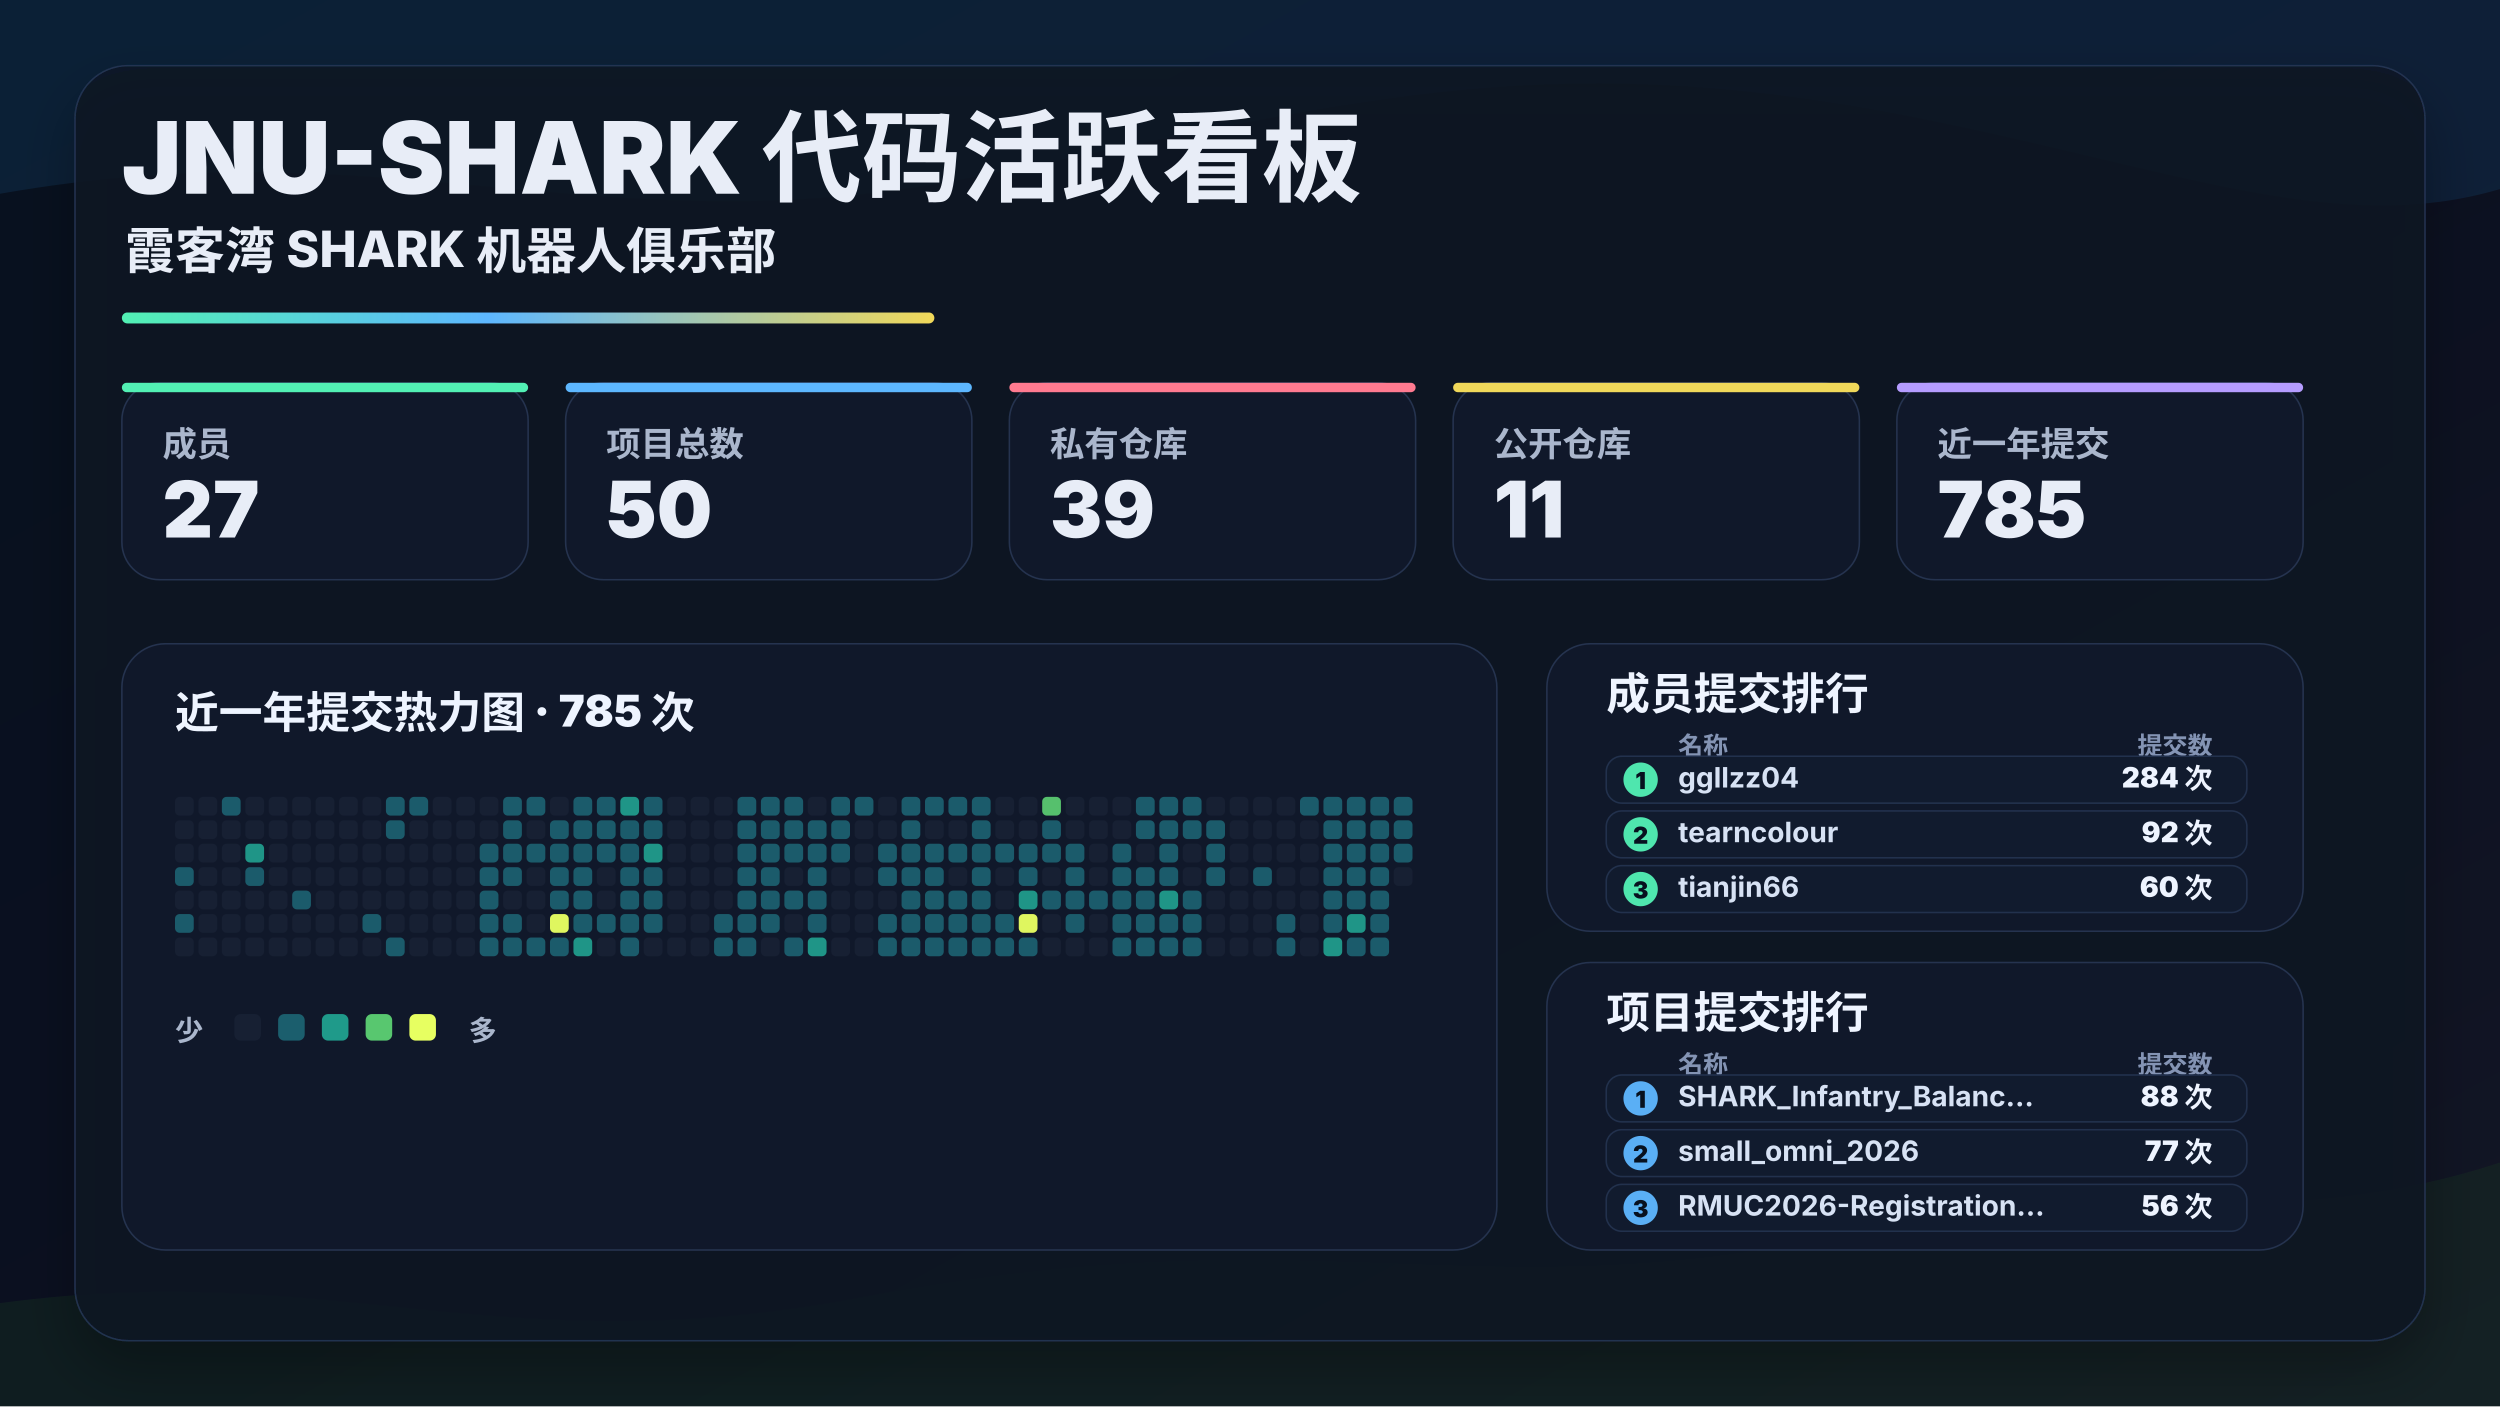
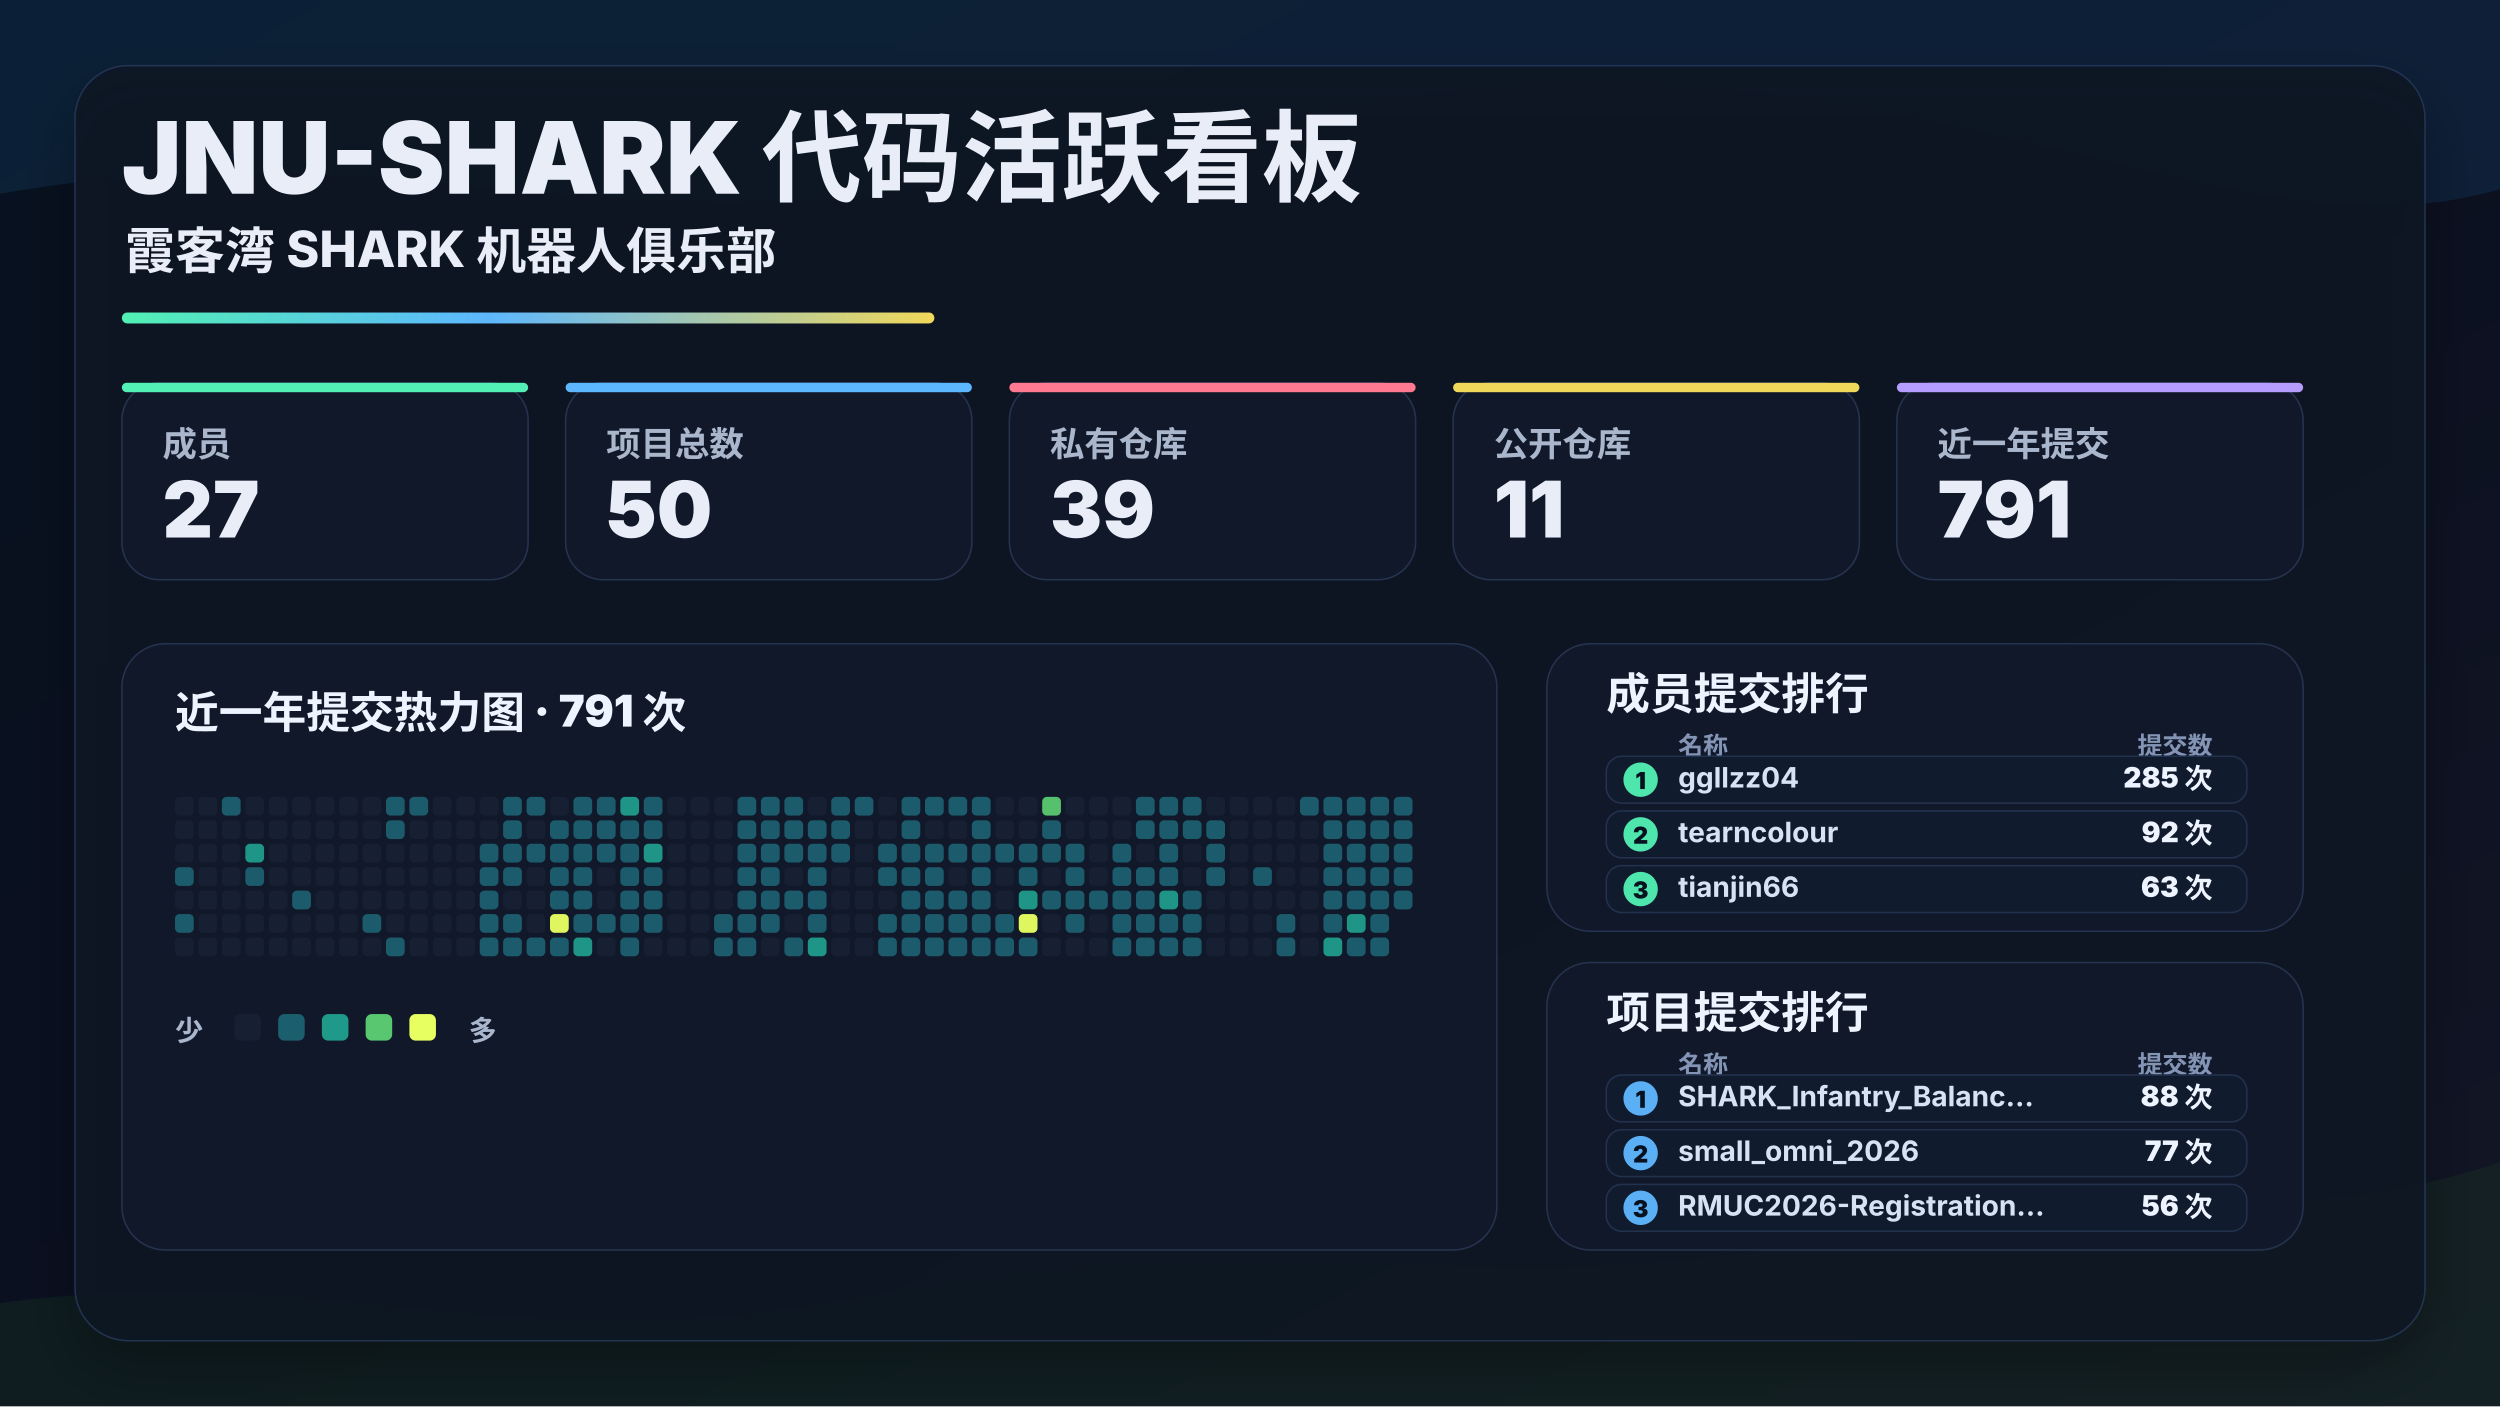
<svg xmlns="http://www.w3.org/2000/svg" width="1600" height="900" viewBox="0 0 1600 900" role="img" aria-labelledby="title desc">
  <defs>
    <linearGradient id="bg" x1="0" y1="0" x2="1" y2="1">
      <stop offset="0" stop-color="#07111f" />
      <stop offset="0.52" stop-color="#0b1020" />
      <stop offset="1" stop-color="#131625" />
    </linearGradient>
    <linearGradient id="hero" x1="0" y1="0" x2="1" y2="0">
      <stop offset="0" stop-color="#52f0b4" />
      <stop offset="0.45" stop-color="#5db7ff" />
      <stop offset="1" stop-color="#f0d85a" />
    </linearGradient>
    <filter id="softShadow" x="-10%" y="-10%" width="120%" height="120%">
      <feDropShadow dx="0" dy="18" stdDeviation="18" flood-color="#000000" flood-opacity="0.32" />
    </filter>
  </defs>
  <style>
    text { font-family: Inter, ui-sans-serif, system-ui, -apple-system, BlinkMacSystemFont, "Segoe UI", "PingFang SC", "Microsoft YaHei", sans-serif; fill: #e8edf7; }
    .title { font-size: 64px; font-weight: 900; letter-spacing: 0; }
    .subtitle { font-size: 32px; font-weight: 780; fill: #e8edf7; }
    .label { font-size: 22px; fill: #aab6cc; font-weight: 760; }
    .stat { font-size: 50px; font-weight: 900; }
    .section-title { font-size: 28px; font-weight: 860; fill: #eef4ff; }
    .table-head { font-size: 16px; fill: #8494b4; font-weight: 720; }
    .row-name { font-size: 18px; fill: #d7e2f4; font-weight: 720; }
    .row-value { font-size: 18px; fill: #eef4ff; font-weight: 860; }
    .rank { font-size: 15px; fill: #07111f; font-weight: 900; }
    .tiny { font-size: 18px; fill: #aab6cc; font-weight: 620; }
  </style>
  <rect width="1600" height="900" fill="url(#bg)" />
  <path d="M0 124 C250 80 385 160 620 114 C860 67 982 28 1220 74 C1392 108 1495 152 1600 121 L1600 0 L0 0 Z" fill="#12385c" opacity="0.38" />
  <path d="M0 834 C216 805 318 875 553 830 C835 776 935 837 1160 794 C1350 758 1464 789 1600 744 L1600 900 L0 900 Z" fill="#173622" opacity="0.36" />
  <g filter="url(#softShadow)">
    <rect x="48" y="42" width="1504" height="816" rx="34" fill="#0b1324" opacity="0.88" stroke="#263654" />
  </g>
  <text x="78" y="124" class="title">JNU-SHARK 代码活跃看板</text>
  <text x="80" y="172" class="subtitle">霞客湾 SHARK 机器人俱乐部</text>
  <rect x="78" y="200" width="520" height="7" rx="3.5" fill="url(#hero)" />
  <g>
    <rect x="78" y="245" width="260" height="126" rx="24" fill="#10182a" stroke="#25334f" />
    <rect x="78" y="245" width="260" height="6" rx="3" fill="#52f0b4" />
    <text x="104" y="292" class="label">成员</text>
    <text x="104" y="344" class="stat">27</text>
  </g>
  <g>
    <rect x="362" y="245" width="260" height="126" rx="24" fill="#10182a" stroke="#25334f" />
    <rect x="362" y="245" width="260" height="6" rx="3" fill="#5db7ff" />
    <text x="388" y="292" class="label">项目总数</text>
    <text x="388" y="344" class="stat">50</text>
  </g>
  <g>
    <rect x="646" y="245" width="260" height="126" rx="24" fill="#10182a" stroke="#25334f" />
    <rect x="646" y="245" width="260" height="6" rx="3" fill="#ff7a90" />
    <text x="672" y="292" class="label">私有仓库</text>
    <text x="672" y="344" class="stat">39</text>
  </g>
  <g>
    <rect x="930" y="245" width="260" height="126" rx="24" fill="#10182a" stroke="#25334f" />
    <rect x="930" y="245" width="260" height="6" rx="3" fill="#f0d85a" />
    <text x="956" y="292" class="label">公开仓库</text>
    <text x="956" y="344" class="stat">11</text>
  </g>
  <g>
    <rect x="1214" y="245" width="260" height="126" rx="24" fill="#10182a" stroke="#25334f" />
    <rect x="1214" y="245" width="260" height="6" rx="3" fill="#b59cff" />
    <text x="1240" y="292" class="label">近一年提交</text>
-     <text x="1240" y="344" class="stat">785</text>
+     <text x="1240" y="344" class="stat">791</text>
  </g>
  <rect x="78" y="412" width="880" height="388" rx="28" fill="#10182a" stroke="#25334f" />
-   <text x="112" y="466" class="section-title">近一年提交热力图 · 785 次</text>
+   <text x="112" y="466" class="section-title">近一年提交热力图 · 791 次</text>
  <rect x="112" y="510" width="12" height="12" rx="3" fill="#172033" opacity="0.96" />
  <rect x="112" y="525" width="12" height="12" rx="3" fill="#172033" opacity="0.96" />
  <rect x="112" y="540" width="12" height="12" rx="3" fill="#172033" opacity="0.96" />
  <rect x="112" y="555" width="12" height="12" rx="3" fill="#1b5e6d" opacity="0.96" />
  <rect x="112" y="570" width="12" height="12" rx="3" fill="#172033" opacity="0.96" />
  <rect x="112" y="585" width="12" height="12" rx="3" fill="#1b5e6d" opacity="0.96" />
  <rect x="112" y="600" width="12" height="12" rx="3" fill="#172033" opacity="0.96" />
  <rect x="127" y="510" width="12" height="12" rx="3" fill="#172033" opacity="0.96" />
  <rect x="127" y="525" width="12" height="12" rx="3" fill="#172033" opacity="0.96" />
  <rect x="127" y="540" width="12" height="12" rx="3" fill="#172033" opacity="0.96" />
  <rect x="127" y="555" width="12" height="12" rx="3" fill="#172033" opacity="0.96" />
  <rect x="127" y="570" width="12" height="12" rx="3" fill="#172033" opacity="0.96" />
  <rect x="127" y="585" width="12" height="12" rx="3" fill="#172033" opacity="0.96" />
  <rect x="127" y="600" width="12" height="12" rx="3" fill="#172033" opacity="0.96" />
  <rect x="142" y="510" width="12" height="12" rx="3" fill="#1b5e6d" opacity="0.96" />
  <rect x="142" y="525" width="12" height="12" rx="3" fill="#172033" opacity="0.96" />
  <rect x="142" y="540" width="12" height="12" rx="3" fill="#172033" opacity="0.96" />
  <rect x="142" y="555" width="12" height="12" rx="3" fill="#172033" opacity="0.96" />
  <rect x="142" y="570" width="12" height="12" rx="3" fill="#172033" opacity="0.96" />
  <rect x="142" y="585" width="12" height="12" rx="3" fill="#172033" opacity="0.96" />
  <rect x="142" y="600" width="12" height="12" rx="3" fill="#172033" opacity="0.96" />
  <rect x="157" y="510" width="12" height="12" rx="3" fill="#172033" opacity="0.96" />
  <rect x="157" y="525" width="12" height="12" rx="3" fill="#172033" opacity="0.96" />
  <rect x="157" y="540" width="12" height="12" rx="3" fill="#1f9a8a" opacity="0.96" />
  <rect x="157" y="555" width="12" height="12" rx="3" fill="#1b5e6d" opacity="0.96" />
  <rect x="157" y="570" width="12" height="12" rx="3" fill="#172033" opacity="0.96" />
  <rect x="157" y="585" width="12" height="12" rx="3" fill="#172033" opacity="0.96" />
  <rect x="157" y="600" width="12" height="12" rx="3" fill="#172033" opacity="0.96" />
  <rect x="172" y="510" width="12" height="12" rx="3" fill="#172033" opacity="0.96" />
  <rect x="172" y="525" width="12" height="12" rx="3" fill="#172033" opacity="0.96" />
  <rect x="172" y="540" width="12" height="12" rx="3" fill="#172033" opacity="0.96" />
  <rect x="172" y="555" width="12" height="12" rx="3" fill="#172033" opacity="0.96" />
  <rect x="172" y="570" width="12" height="12" rx="3" fill="#172033" opacity="0.96" />
  <rect x="172" y="585" width="12" height="12" rx="3" fill="#172033" opacity="0.96" />
  <rect x="172" y="600" width="12" height="12" rx="3" fill="#172033" opacity="0.96" />
  <rect x="187" y="510" width="12" height="12" rx="3" fill="#172033" opacity="0.96" />
  <rect x="187" y="525" width="12" height="12" rx="3" fill="#172033" opacity="0.96" />
  <rect x="187" y="540" width="12" height="12" rx="3" fill="#172033" opacity="0.96" />
  <rect x="187" y="555" width="12" height="12" rx="3" fill="#172033" opacity="0.96" />
  <rect x="187" y="570" width="12" height="12" rx="3" fill="#1b5e6d" opacity="0.96" />
  <rect x="187" y="585" width="12" height="12" rx="3" fill="#172033" opacity="0.96" />
  <rect x="187" y="600" width="12" height="12" rx="3" fill="#172033" opacity="0.96" />
  <rect x="202" y="510" width="12" height="12" rx="3" fill="#172033" opacity="0.96" />
  <rect x="202" y="525" width="12" height="12" rx="3" fill="#172033" opacity="0.96" />
  <rect x="202" y="540" width="12" height="12" rx="3" fill="#172033" opacity="0.96" />
  <rect x="202" y="555" width="12" height="12" rx="3" fill="#172033" opacity="0.96" />
  <rect x="202" y="570" width="12" height="12" rx="3" fill="#172033" opacity="0.96" />
  <rect x="202" y="585" width="12" height="12" rx="3" fill="#172033" opacity="0.96" />
  <rect x="202" y="600" width="12" height="12" rx="3" fill="#172033" opacity="0.96" />
  <rect x="217" y="510" width="12" height="12" rx="3" fill="#172033" opacity="0.96" />
  <rect x="217" y="525" width="12" height="12" rx="3" fill="#172033" opacity="0.96" />
  <rect x="217" y="540" width="12" height="12" rx="3" fill="#172033" opacity="0.96" />
  <rect x="217" y="555" width="12" height="12" rx="3" fill="#172033" opacity="0.96" />
  <rect x="217" y="570" width="12" height="12" rx="3" fill="#172033" opacity="0.96" />
  <rect x="217" y="585" width="12" height="12" rx="3" fill="#172033" opacity="0.96" />
  <rect x="217" y="600" width="12" height="12" rx="3" fill="#172033" opacity="0.96" />
  <rect x="232" y="510" width="12" height="12" rx="3" fill="#172033" opacity="0.96" />
  <rect x="232" y="525" width="12" height="12" rx="3" fill="#172033" opacity="0.96" />
  <rect x="232" y="540" width="12" height="12" rx="3" fill="#172033" opacity="0.96" />
  <rect x="232" y="555" width="12" height="12" rx="3" fill="#172033" opacity="0.96" />
  <rect x="232" y="570" width="12" height="12" rx="3" fill="#172033" opacity="0.96" />
  <rect x="232" y="585" width="12" height="12" rx="3" fill="#1b5e6d" opacity="0.96" />
  <rect x="232" y="600" width="12" height="12" rx="3" fill="#172033" opacity="0.96" />
  <rect x="247" y="510" width="12" height="12" rx="3" fill="#1b5e6d" opacity="0.96" />
  <rect x="247" y="525" width="12" height="12" rx="3" fill="#1b5e6d" opacity="0.96" />
  <rect x="247" y="540" width="12" height="12" rx="3" fill="#172033" opacity="0.96" />
  <rect x="247" y="555" width="12" height="12" rx="3" fill="#172033" opacity="0.96" />
  <rect x="247" y="570" width="12" height="12" rx="3" fill="#172033" opacity="0.96" />
  <rect x="247" y="585" width="12" height="12" rx="3" fill="#172033" opacity="0.96" />
  <rect x="247" y="600" width="12" height="12" rx="3" fill="#1b5e6d" opacity="0.96" />
  <rect x="262" y="510" width="12" height="12" rx="3" fill="#1b5e6d" opacity="0.96" />
  <rect x="262" y="525" width="12" height="12" rx="3" fill="#172033" opacity="0.96" />
  <rect x="262" y="540" width="12" height="12" rx="3" fill="#172033" opacity="0.96" />
  <rect x="262" y="555" width="12" height="12" rx="3" fill="#172033" opacity="0.96" />
  <rect x="262" y="570" width="12" height="12" rx="3" fill="#172033" opacity="0.96" />
  <rect x="262" y="585" width="12" height="12" rx="3" fill="#172033" opacity="0.96" />
  <rect x="262" y="600" width="12" height="12" rx="3" fill="#172033" opacity="0.96" />
  <rect x="277" y="510" width="12" height="12" rx="3" fill="#172033" opacity="0.96" />
  <rect x="277" y="525" width="12" height="12" rx="3" fill="#172033" opacity="0.96" />
  <rect x="277" y="540" width="12" height="12" rx="3" fill="#172033" opacity="0.96" />
  <rect x="277" y="555" width="12" height="12" rx="3" fill="#172033" opacity="0.96" />
  <rect x="277" y="570" width="12" height="12" rx="3" fill="#172033" opacity="0.96" />
  <rect x="277" y="585" width="12" height="12" rx="3" fill="#172033" opacity="0.96" />
  <rect x="277" y="600" width="12" height="12" rx="3" fill="#172033" opacity="0.96" />
  <rect x="292" y="510" width="12" height="12" rx="3" fill="#172033" opacity="0.96" />
  <rect x="292" y="525" width="12" height="12" rx="3" fill="#172033" opacity="0.96" />
  <rect x="292" y="540" width="12" height="12" rx="3" fill="#172033" opacity="0.96" />
  <rect x="292" y="555" width="12" height="12" rx="3" fill="#172033" opacity="0.96" />
  <rect x="292" y="570" width="12" height="12" rx="3" fill="#172033" opacity="0.96" />
  <rect x="292" y="585" width="12" height="12" rx="3" fill="#172033" opacity="0.96" />
  <rect x="292" y="600" width="12" height="12" rx="3" fill="#172033" opacity="0.96" />
  <rect x="307" y="510" width="12" height="12" rx="3" fill="#172033" opacity="0.96" />
  <rect x="307" y="525" width="12" height="12" rx="3" fill="#172033" opacity="0.96" />
  <rect x="307" y="540" width="12" height="12" rx="3" fill="#1b5e6d" opacity="0.96" />
  <rect x="307" y="555" width="12" height="12" rx="3" fill="#1b5e6d" opacity="0.96" />
  <rect x="307" y="570" width="12" height="12" rx="3" fill="#1b5e6d" opacity="0.96" />
  <rect x="307" y="585" width="12" height="12" rx="3" fill="#1b5e6d" opacity="0.96" />
  <rect x="307" y="600" width="12" height="12" rx="3" fill="#1b5e6d" opacity="0.96" />
  <rect x="322" y="510" width="12" height="12" rx="3" fill="#1b5e6d" opacity="0.96" />
  <rect x="322" y="525" width="12" height="12" rx="3" fill="#1b5e6d" opacity="0.96" />
  <rect x="322" y="540" width="12" height="12" rx="3" fill="#1b5e6d" opacity="0.96" />
  <rect x="322" y="555" width="12" height="12" rx="3" fill="#1b5e6d" opacity="0.96" />
  <rect x="322" y="570" width="12" height="12" rx="3" fill="#172033" opacity="0.96" />
  <rect x="322" y="585" width="12" height="12" rx="3" fill="#1b5e6d" opacity="0.96" />
  <rect x="322" y="600" width="12" height="12" rx="3" fill="#1b5e6d" opacity="0.96" />
  <rect x="337" y="510" width="12" height="12" rx="3" fill="#1b5e6d" opacity="0.96" />
  <rect x="337" y="525" width="12" height="12" rx="3" fill="#172033" opacity="0.96" />
  <rect x="337" y="540" width="12" height="12" rx="3" fill="#1b5e6d" opacity="0.96" />
  <rect x="337" y="555" width="12" height="12" rx="3" fill="#172033" opacity="0.96" />
  <rect x="337" y="570" width="12" height="12" rx="3" fill="#172033" opacity="0.96" />
  <rect x="337" y="585" width="12" height="12" rx="3" fill="#172033" opacity="0.96" />
  <rect x="337" y="600" width="12" height="12" rx="3" fill="#1b5e6d" opacity="0.96" />
  <rect x="352" y="510" width="12" height="12" rx="3" fill="#172033" opacity="0.96" />
  <rect x="352" y="525" width="12" height="12" rx="3" fill="#1b5e6d" opacity="0.96" />
  <rect x="352" y="540" width="12" height="12" rx="3" fill="#1b5e6d" opacity="0.96" />
  <rect x="352" y="555" width="12" height="12" rx="3" fill="#1b5e6d" opacity="0.96" />
  <rect x="352" y="570" width="12" height="12" rx="3" fill="#1b5e6d" opacity="0.96" />
  <rect x="352" y="585" width="12" height="12" rx="3" fill="#e7ff61" opacity="0.96" />
  <rect x="352" y="600" width="12" height="12" rx="3" fill="#1b5e6d" opacity="0.96" />
  <rect x="367" y="510" width="12" height="12" rx="3" fill="#1b5e6d" opacity="0.96" />
  <rect x="367" y="525" width="12" height="12" rx="3" fill="#1b5e6d" opacity="0.96" />
  <rect x="367" y="540" width="12" height="12" rx="3" fill="#1b5e6d" opacity="0.96" />
  <rect x="367" y="555" width="12" height="12" rx="3" fill="#1b5e6d" opacity="0.96" />
  <rect x="367" y="570" width="12" height="12" rx="3" fill="#1b5e6d" opacity="0.96" />
  <rect x="367" y="585" width="12" height="12" rx="3" fill="#1b5e6d" opacity="0.96" />
  <rect x="367" y="600" width="12" height="12" rx="3" fill="#1f9a8a" opacity="0.96" />
  <rect x="382" y="510" width="12" height="12" rx="3" fill="#1b5e6d" opacity="0.96" />
  <rect x="382" y="525" width="12" height="12" rx="3" fill="#1b5e6d" opacity="0.96" />
  <rect x="382" y="540" width="12" height="12" rx="3" fill="#1b5e6d" opacity="0.96" />
  <rect x="382" y="555" width="12" height="12" rx="3" fill="#172033" opacity="0.96" />
  <rect x="382" y="570" width="12" height="12" rx="3" fill="#172033" opacity="0.96" />
  <rect x="382" y="585" width="12" height="12" rx="3" fill="#1b5e6d" opacity="0.96" />
  <rect x="382" y="600" width="12" height="12" rx="3" fill="#172033" opacity="0.96" />
  <rect x="397" y="510" width="12" height="12" rx="3" fill="#1f9a8a" opacity="0.96" />
  <rect x="397" y="525" width="12" height="12" rx="3" fill="#1b5e6d" opacity="0.96" />
  <rect x="397" y="540" width="12" height="12" rx="3" fill="#1b5e6d" opacity="0.96" />
  <rect x="397" y="555" width="12" height="12" rx="3" fill="#1b5e6d" opacity="0.96" />
  <rect x="397" y="570" width="12" height="12" rx="3" fill="#1b5e6d" opacity="0.96" />
  <rect x="397" y="585" width="12" height="12" rx="3" fill="#1b5e6d" opacity="0.96" />
  <rect x="397" y="600" width="12" height="12" rx="3" fill="#1b5e6d" opacity="0.96" />
  <rect x="412" y="510" width="12" height="12" rx="3" fill="#1b5e6d" opacity="0.96" />
  <rect x="412" y="525" width="12" height="12" rx="3" fill="#1b5e6d" opacity="0.96" />
  <rect x="412" y="540" width="12" height="12" rx="3" fill="#1f9a8a" opacity="0.96" />
  <rect x="412" y="555" width="12" height="12" rx="3" fill="#1b5e6d" opacity="0.96" />
  <rect x="412" y="570" width="12" height="12" rx="3" fill="#1b5e6d" opacity="0.96" />
  <rect x="412" y="585" width="12" height="12" rx="3" fill="#1b5e6d" opacity="0.96" />
  <rect x="412" y="600" width="12" height="12" rx="3" fill="#172033" opacity="0.96" />
  <rect x="427" y="510" width="12" height="12" rx="3" fill="#172033" opacity="0.96" />
  <rect x="427" y="525" width="12" height="12" rx="3" fill="#172033" opacity="0.96" />
  <rect x="427" y="540" width="12" height="12" rx="3" fill="#172033" opacity="0.96" />
  <rect x="427" y="555" width="12" height="12" rx="3" fill="#172033" opacity="0.96" />
  <rect x="427" y="570" width="12" height="12" rx="3" fill="#172033" opacity="0.96" />
  <rect x="427" y="585" width="12" height="12" rx="3" fill="#172033" opacity="0.96" />
  <rect x="427" y="600" width="12" height="12" rx="3" fill="#172033" opacity="0.96" />
  <rect x="442" y="510" width="12" height="12" rx="3" fill="#172033" opacity="0.96" />
  <rect x="442" y="525" width="12" height="12" rx="3" fill="#172033" opacity="0.96" />
  <rect x="442" y="540" width="12" height="12" rx="3" fill="#172033" opacity="0.96" />
  <rect x="442" y="555" width="12" height="12" rx="3" fill="#172033" opacity="0.96" />
  <rect x="442" y="570" width="12" height="12" rx="3" fill="#172033" opacity="0.96" />
  <rect x="442" y="585" width="12" height="12" rx="3" fill="#172033" opacity="0.96" />
  <rect x="442" y="600" width="12" height="12" rx="3" fill="#172033" opacity="0.96" />
  <rect x="457" y="510" width="12" height="12" rx="3" fill="#172033" opacity="0.96" />
  <rect x="457" y="525" width="12" height="12" rx="3" fill="#172033" opacity="0.96" />
  <rect x="457" y="540" width="12" height="12" rx="3" fill="#172033" opacity="0.96" />
  <rect x="457" y="555" width="12" height="12" rx="3" fill="#172033" opacity="0.96" />
  <rect x="457" y="570" width="12" height="12" rx="3" fill="#172033" opacity="0.96" />
  <rect x="457" y="585" width="12" height="12" rx="3" fill="#1b5e6d" opacity="0.96" />
  <rect x="457" y="600" width="12" height="12" rx="3" fill="#1b5e6d" opacity="0.96" />
  <rect x="472" y="510" width="12" height="12" rx="3" fill="#1b5e6d" opacity="0.96" />
  <rect x="472" y="525" width="12" height="12" rx="3" fill="#1b5e6d" opacity="0.96" />
  <rect x="472" y="540" width="12" height="12" rx="3" fill="#1b5e6d" opacity="0.96" />
  <rect x="472" y="555" width="12" height="12" rx="3" fill="#1b5e6d" opacity="0.96" />
  <rect x="472" y="570" width="12" height="12" rx="3" fill="#1b5e6d" opacity="0.96" />
  <rect x="472" y="585" width="12" height="12" rx="3" fill="#1b5e6d" opacity="0.96" />
  <rect x="472" y="600" width="12" height="12" rx="3" fill="#1b5e6d" opacity="0.96" />
  <rect x="487" y="510" width="12" height="12" rx="3" fill="#1b5e6d" opacity="0.96" />
  <rect x="487" y="525" width="12" height="12" rx="3" fill="#1b5e6d" opacity="0.96" />
  <rect x="487" y="540" width="12" height="12" rx="3" fill="#1b5e6d" opacity="0.96" />
  <rect x="487" y="555" width="12" height="12" rx="3" fill="#1b5e6d" opacity="0.96" />
  <rect x="487" y="570" width="12" height="12" rx="3" fill="#1b5e6d" opacity="0.96" />
  <rect x="487" y="585" width="12" height="12" rx="3" fill="#1b5e6d" opacity="0.96" />
  <rect x="487" y="600" width="12" height="12" rx="3" fill="#172033" opacity="0.96" />
  <rect x="502" y="510" width="12" height="12" rx="3" fill="#1b5e6d" opacity="0.96" />
  <rect x="502" y="525" width="12" height="12" rx="3" fill="#1b5e6d" opacity="0.96" />
  <rect x="502" y="540" width="12" height="12" rx="3" fill="#1b5e6d" opacity="0.96" />
  <rect x="502" y="555" width="12" height="12" rx="3" fill="#172033" opacity="0.96" />
  <rect x="502" y="570" width="12" height="12" rx="3" fill="#1b5e6d" opacity="0.96" />
  <rect x="502" y="585" width="12" height="12" rx="3" fill="#172033" opacity="0.96" />
  <rect x="502" y="600" width="12" height="12" rx="3" fill="#1b5e6d" opacity="0.96" />
  <rect x="517" y="510" width="12" height="12" rx="3" fill="#172033" opacity="0.96" />
  <rect x="517" y="525" width="12" height="12" rx="3" fill="#1b5e6d" opacity="0.96" />
  <rect x="517" y="540" width="12" height="12" rx="3" fill="#1b5e6d" opacity="0.96" />
  <rect x="517" y="555" width="12" height="12" rx="3" fill="#1b5e6d" opacity="0.96" />
  <rect x="517" y="570" width="12" height="12" rx="3" fill="#1b5e6d" opacity="0.96" />
  <rect x="517" y="585" width="12" height="12" rx="3" fill="#1b5e6d" opacity="0.96" />
  <rect x="517" y="600" width="12" height="12" rx="3" fill="#1f9a8a" opacity="0.96" />
  <rect x="532" y="510" width="12" height="12" rx="3" fill="#1b5e6d" opacity="0.96" />
  <rect x="532" y="525" width="12" height="12" rx="3" fill="#1b5e6d" opacity="0.96" />
  <rect x="532" y="540" width="12" height="12" rx="3" fill="#1b5e6d" opacity="0.96" />
  <rect x="532" y="555" width="12" height="12" rx="3" fill="#172033" opacity="0.96" />
  <rect x="532" y="570" width="12" height="12" rx="3" fill="#172033" opacity="0.96" />
  <rect x="532" y="585" width="12" height="12" rx="3" fill="#172033" opacity="0.96" />
  <rect x="532" y="600" width="12" height="12" rx="3" fill="#172033" opacity="0.96" />
  <rect x="547" y="510" width="12" height="12" rx="3" fill="#1b5e6d" opacity="0.96" />
  <rect x="547" y="525" width="12" height="12" rx="3" fill="#172033" opacity="0.96" />
  <rect x="547" y="540" width="12" height="12" rx="3" fill="#172033" opacity="0.96" />
  <rect x="547" y="555" width="12" height="12" rx="3" fill="#172033" opacity="0.96" />
  <rect x="547" y="570" width="12" height="12" rx="3" fill="#172033" opacity="0.96" />
  <rect x="547" y="585" width="12" height="12" rx="3" fill="#172033" opacity="0.96" />
  <rect x="547" y="600" width="12" height="12" rx="3" fill="#172033" opacity="0.96" />
  <rect x="562" y="510" width="12" height="12" rx="3" fill="#172033" opacity="0.96" />
  <rect x="562" y="525" width="12" height="12" rx="3" fill="#172033" opacity="0.96" />
  <rect x="562" y="540" width="12" height="12" rx="3" fill="#1b5e6d" opacity="0.96" />
  <rect x="562" y="555" width="12" height="12" rx="3" fill="#1b5e6d" opacity="0.96" />
  <rect x="562" y="570" width="12" height="12" rx="3" fill="#172033" opacity="0.96" />
  <rect x="562" y="585" width="12" height="12" rx="3" fill="#1b5e6d" opacity="0.96" />
  <rect x="562" y="600" width="12" height="12" rx="3" fill="#1b5e6d" opacity="0.96" />
  <rect x="577" y="510" width="12" height="12" rx="3" fill="#1b5e6d" opacity="0.96" />
  <rect x="577" y="525" width="12" height="12" rx="3" fill="#1b5e6d" opacity="0.96" />
  <rect x="577" y="540" width="12" height="12" rx="3" fill="#1b5e6d" opacity="0.96" />
  <rect x="577" y="555" width="12" height="12" rx="3" fill="#1b5e6d" opacity="0.96" />
  <rect x="577" y="570" width="12" height="12" rx="3" fill="#1b5e6d" opacity="0.96" />
  <rect x="577" y="585" width="12" height="12" rx="3" fill="#1b5e6d" opacity="0.96" />
  <rect x="577" y="600" width="12" height="12" rx="3" fill="#1b5e6d" opacity="0.96" />
  <rect x="592" y="510" width="12" height="12" rx="3" fill="#1b5e6d" opacity="0.96" />
  <rect x="592" y="525" width="12" height="12" rx="3" fill="#172033" opacity="0.96" />
  <rect x="592" y="540" width="12" height="12" rx="3" fill="#1b5e6d" opacity="0.96" />
  <rect x="592" y="555" width="12" height="12" rx="3" fill="#1b5e6d" opacity="0.96" />
  <rect x="592" y="570" width="12" height="12" rx="3" fill="#1b5e6d" opacity="0.96" />
  <rect x="592" y="585" width="12" height="12" rx="3" fill="#1b5e6d" opacity="0.96" />
  <rect x="592" y="600" width="12" height="12" rx="3" fill="#1b5e6d" opacity="0.96" />
  <rect x="607" y="510" width="12" height="12" rx="3" fill="#1b5e6d" opacity="0.96" />
  <rect x="607" y="525" width="12" height="12" rx="3" fill="#172033" opacity="0.96" />
  <rect x="607" y="540" width="12" height="12" rx="3" fill="#1b5e6d" opacity="0.96" />
  <rect x="607" y="555" width="12" height="12" rx="3" fill="#172033" opacity="0.96" />
  <rect x="607" y="570" width="12" height="12" rx="3" fill="#1b5e6d" opacity="0.96" />
  <rect x="607" y="585" width="12" height="12" rx="3" fill="#1b5e6d" opacity="0.96" />
  <rect x="607" y="600" width="12" height="12" rx="3" fill="#1b5e6d" opacity="0.96" />
  <rect x="622" y="510" width="12" height="12" rx="3" fill="#1b5e6d" opacity="0.96" />
  <rect x="622" y="525" width="12" height="12" rx="3" fill="#1b5e6d" opacity="0.96" />
  <rect x="622" y="540" width="12" height="12" rx="3" fill="#1b5e6d" opacity="0.96" />
  <rect x="622" y="555" width="12" height="12" rx="3" fill="#1b5e6d" opacity="0.96" />
  <rect x="622" y="570" width="12" height="12" rx="3" fill="#1b5e6d" opacity="0.96" />
  <rect x="622" y="585" width="12" height="12" rx="3" fill="#1b5e6d" opacity="0.96" />
  <rect x="622" y="600" width="12" height="12" rx="3" fill="#1b5e6d" opacity="0.96" />
  <rect x="637" y="510" width="12" height="12" rx="3" fill="#172033" opacity="0.96" />
  <rect x="637" y="525" width="12" height="12" rx="3" fill="#172033" opacity="0.96" />
  <rect x="637" y="540" width="12" height="12" rx="3" fill="#1b5e6d" opacity="0.96" />
  <rect x="637" y="555" width="12" height="12" rx="3" fill="#172033" opacity="0.96" />
  <rect x="637" y="570" width="12" height="12" rx="3" fill="#172033" opacity="0.96" />
  <rect x="637" y="585" width="12" height="12" rx="3" fill="#1b5e6d" opacity="0.96" />
  <rect x="637" y="600" width="12" height="12" rx="3" fill="#1b5e6d" opacity="0.96" />
  <rect x="652" y="510" width="12" height="12" rx="3" fill="#172033" opacity="0.96" />
  <rect x="652" y="525" width="12" height="12" rx="3" fill="#172033" opacity="0.96" />
  <rect x="652" y="540" width="12" height="12" rx="3" fill="#1b5e6d" opacity="0.96" />
  <rect x="652" y="555" width="12" height="12" rx="3" fill="#1b5e6d" opacity="0.96" />
  <rect x="652" y="570" width="12" height="12" rx="3" fill="#1f9a8a" opacity="0.96" />
  <rect x="652" y="585" width="12" height="12" rx="3" fill="#e7ff61" opacity="0.96" />
  <rect x="652" y="600" width="12" height="12" rx="3" fill="#1b5e6d" opacity="0.96" />
  <rect x="667" y="510" width="12" height="12" rx="3" fill="#58c76f" opacity="0.96" />
  <rect x="667" y="525" width="12" height="12" rx="3" fill="#1b5e6d" opacity="0.96" />
  <rect x="667" y="540" width="12" height="12" rx="3" fill="#1b5e6d" opacity="0.96" />
  <rect x="667" y="555" width="12" height="12" rx="3" fill="#172033" opacity="0.96" />
  <rect x="667" y="570" width="12" height="12" rx="3" fill="#1b5e6d" opacity="0.96" />
  <rect x="667" y="585" width="12" height="12" rx="3" fill="#172033" opacity="0.96" />
  <rect x="667" y="600" width="12" height="12" rx="3" fill="#172033" opacity="0.96" />
  <rect x="682" y="510" width="12" height="12" rx="3" fill="#172033" opacity="0.96" />
  <rect x="682" y="525" width="12" height="12" rx="3" fill="#172033" opacity="0.96" />
  <rect x="682" y="540" width="12" height="12" rx="3" fill="#1b5e6d" opacity="0.96" />
  <rect x="682" y="555" width="12" height="12" rx="3" fill="#1b5e6d" opacity="0.96" />
  <rect x="682" y="570" width="12" height="12" rx="3" fill="#1b5e6d" opacity="0.96" />
  <rect x="682" y="585" width="12" height="12" rx="3" fill="#1b5e6d" opacity="0.96" />
  <rect x="682" y="600" width="12" height="12" rx="3" fill="#172033" opacity="0.96" />
  <rect x="697" y="510" width="12" height="12" rx="3" fill="#172033" opacity="0.96" />
  <rect x="697" y="525" width="12" height="12" rx="3" fill="#172033" opacity="0.96" />
  <rect x="697" y="540" width="12" height="12" rx="3" fill="#172033" opacity="0.96" />
  <rect x="697" y="555" width="12" height="12" rx="3" fill="#172033" opacity="0.96" />
  <rect x="697" y="570" width="12" height="12" rx="3" fill="#1b5e6d" opacity="0.96" />
  <rect x="697" y="585" width="12" height="12" rx="3" fill="#172033" opacity="0.96" />
  <rect x="697" y="600" width="12" height="12" rx="3" fill="#172033" opacity="0.96" />
  <rect x="712" y="510" width="12" height="12" rx="3" fill="#172033" opacity="0.96" />
  <rect x="712" y="525" width="12" height="12" rx="3" fill="#172033" opacity="0.96" />
  <rect x="712" y="540" width="12" height="12" rx="3" fill="#1b5e6d" opacity="0.96" />
  <rect x="712" y="555" width="12" height="12" rx="3" fill="#1b5e6d" opacity="0.96" />
  <rect x="712" y="570" width="12" height="12" rx="3" fill="#1b5e6d" opacity="0.96" />
  <rect x="712" y="585" width="12" height="12" rx="3" fill="#1b5e6d" opacity="0.96" />
  <rect x="712" y="600" width="12" height="12" rx="3" fill="#1b5e6d" opacity="0.96" />
  <rect x="727" y="510" width="12" height="12" rx="3" fill="#1b5e6d" opacity="0.96" />
  <rect x="727" y="525" width="12" height="12" rx="3" fill="#1b5e6d" opacity="0.96" />
  <rect x="727" y="540" width="12" height="12" rx="3" fill="#172033" opacity="0.96" />
  <rect x="727" y="555" width="12" height="12" rx="3" fill="#1b5e6d" opacity="0.96" />
  <rect x="727" y="570" width="12" height="12" rx="3" fill="#1b5e6d" opacity="0.96" />
  <rect x="727" y="585" width="12" height="12" rx="3" fill="#1b5e6d" opacity="0.96" />
  <rect x="727" y="600" width="12" height="12" rx="3" fill="#1b5e6d" opacity="0.96" />
  <rect x="742" y="510" width="12" height="12" rx="3" fill="#1b5e6d" opacity="0.96" />
  <rect x="742" y="525" width="12" height="12" rx="3" fill="#1b5e6d" opacity="0.96" />
  <rect x="742" y="540" width="12" height="12" rx="3" fill="#1b5e6d" opacity="0.96" />
  <rect x="742" y="555" width="12" height="12" rx="3" fill="#1b5e6d" opacity="0.96" />
  <rect x="742" y="570" width="12" height="12" rx="3" fill="#1f9a8a" opacity="0.96" />
  <rect x="742" y="585" width="12" height="12" rx="3" fill="#1b5e6d" opacity="0.96" />
  <rect x="742" y="600" width="12" height="12" rx="3" fill="#1b5e6d" opacity="0.96" />
  <rect x="757" y="510" width="12" height="12" rx="3" fill="#1b5e6d" opacity="0.96" />
  <rect x="757" y="525" width="12" height="12" rx="3" fill="#1b5e6d" opacity="0.96" />
  <rect x="757" y="540" width="12" height="12" rx="3" fill="#172033" opacity="0.96" />
  <rect x="757" y="555" width="12" height="12" rx="3" fill="#172033" opacity="0.96" />
  <rect x="757" y="570" width="12" height="12" rx="3" fill="#1b5e6d" opacity="0.96" />
  <rect x="757" y="585" width="12" height="12" rx="3" fill="#1b5e6d" opacity="0.96" />
  <rect x="757" y="600" width="12" height="12" rx="3" fill="#1b5e6d" opacity="0.96" />
  <rect x="772" y="510" width="12" height="12" rx="3" fill="#172033" opacity="0.96" />
  <rect x="772" y="525" width="12" height="12" rx="3" fill="#1b5e6d" opacity="0.96" />
  <rect x="772" y="540" width="12" height="12" rx="3" fill="#1b5e6d" opacity="0.96" />
  <rect x="772" y="555" width="12" height="12" rx="3" fill="#1b5e6d" opacity="0.96" />
  <rect x="772" y="570" width="12" height="12" rx="3" fill="#172033" opacity="0.96" />
  <rect x="772" y="585" width="12" height="12" rx="3" fill="#172033" opacity="0.96" />
  <rect x="772" y="600" width="12" height="12" rx="3" fill="#172033" opacity="0.96" />
  <rect x="787" y="510" width="12" height="12" rx="3" fill="#172033" opacity="0.96" />
  <rect x="787" y="525" width="12" height="12" rx="3" fill="#172033" opacity="0.96" />
  <rect x="787" y="540" width="12" height="12" rx="3" fill="#172033" opacity="0.96" />
  <rect x="787" y="555" width="12" height="12" rx="3" fill="#172033" opacity="0.96" />
  <rect x="787" y="570" width="12" height="12" rx="3" fill="#172033" opacity="0.96" />
  <rect x="787" y="585" width="12" height="12" rx="3" fill="#172033" opacity="0.96" />
  <rect x="787" y="600" width="12" height="12" rx="3" fill="#172033" opacity="0.96" />
  <rect x="802" y="510" width="12" height="12" rx="3" fill="#172033" opacity="0.96" />
  <rect x="802" y="525" width="12" height="12" rx="3" fill="#172033" opacity="0.96" />
  <rect x="802" y="540" width="12" height="12" rx="3" fill="#172033" opacity="0.96" />
  <rect x="802" y="555" width="12" height="12" rx="3" fill="#1b5e6d" opacity="0.96" />
  <rect x="802" y="570" width="12" height="12" rx="3" fill="#172033" opacity="0.96" />
  <rect x="802" y="585" width="12" height="12" rx="3" fill="#172033" opacity="0.96" />
  <rect x="802" y="600" width="12" height="12" rx="3" fill="#172033" opacity="0.96" />
  <rect x="817" y="510" width="12" height="12" rx="3" fill="#172033" opacity="0.96" />
  <rect x="817" y="525" width="12" height="12" rx="3" fill="#172033" opacity="0.96" />
  <rect x="817" y="540" width="12" height="12" rx="3" fill="#172033" opacity="0.96" />
  <rect x="817" y="555" width="12" height="12" rx="3" fill="#172033" opacity="0.96" />
  <rect x="817" y="570" width="12" height="12" rx="3" fill="#172033" opacity="0.96" />
  <rect x="817" y="585" width="12" height="12" rx="3" fill="#1b5e6d" opacity="0.96" />
  <rect x="817" y="600" width="12" height="12" rx="3" fill="#1b5e6d" opacity="0.96" />
  <rect x="832" y="510" width="12" height="12" rx="3" fill="#1b5e6d" opacity="0.96" />
  <rect x="832" y="525" width="12" height="12" rx="3" fill="#172033" opacity="0.96" />
  <rect x="832" y="540" width="12" height="12" rx="3" fill="#172033" opacity="0.96" />
  <rect x="832" y="555" width="12" height="12" rx="3" fill="#172033" opacity="0.96" />
  <rect x="832" y="570" width="12" height="12" rx="3" fill="#172033" opacity="0.96" />
  <rect x="832" y="585" width="12" height="12" rx="3" fill="#172033" opacity="0.96" />
  <rect x="832" y="600" width="12" height="12" rx="3" fill="#172033" opacity="0.96" />
  <rect x="847" y="510" width="12" height="12" rx="3" fill="#1b5e6d" opacity="0.96" />
  <rect x="847" y="525" width="12" height="12" rx="3" fill="#1b5e6d" opacity="0.96" />
  <rect x="847" y="540" width="12" height="12" rx="3" fill="#1b5e6d" opacity="0.96" />
  <rect x="847" y="555" width="12" height="12" rx="3" fill="#1b5e6d" opacity="0.96" />
  <rect x="847" y="570" width="12" height="12" rx="3" fill="#1b5e6d" opacity="0.96" />
  <rect x="847" y="585" width="12" height="12" rx="3" fill="#1b5e6d" opacity="0.96" />
  <rect x="847" y="600" width="12" height="12" rx="3" fill="#1f9a8a" opacity="0.96" />
  <rect x="862" y="510" width="12" height="12" rx="3" fill="#1b5e6d" opacity="0.96" />
  <rect x="862" y="525" width="12" height="12" rx="3" fill="#1b5e6d" opacity="0.96" />
  <rect x="862" y="540" width="12" height="12" rx="3" fill="#1b5e6d" opacity="0.96" />
  <rect x="862" y="555" width="12" height="12" rx="3" fill="#1b5e6d" opacity="0.96" />
  <rect x="862" y="570" width="12" height="12" rx="3" fill="#1b5e6d" opacity="0.96" />
  <rect x="862" y="585" width="12" height="12" rx="3" fill="#1f9a8a" opacity="0.96" />
  <rect x="862" y="600" width="12" height="12" rx="3" fill="#1b5e6d" opacity="0.96" />
  <rect x="877" y="510" width="12" height="12" rx="3" fill="#1b5e6d" opacity="0.96" />
  <rect x="877" y="525" width="12" height="12" rx="3" fill="#1b5e6d" opacity="0.96" />
  <rect x="877" y="540" width="12" height="12" rx="3" fill="#1b5e6d" opacity="0.96" />
  <rect x="877" y="555" width="12" height="12" rx="3" fill="#1b5e6d" opacity="0.96" />
  <rect x="877" y="570" width="12" height="12" rx="3" fill="#1b5e6d" opacity="0.96" />
  <rect x="877" y="585" width="12" height="12" rx="3" fill="#1b5e6d" opacity="0.96" />
  <rect x="877" y="600" width="12" height="12" rx="3" fill="#1b5e6d" opacity="0.96" />
  <rect x="892" y="510" width="12" height="12" rx="3" fill="#1b5e6d" opacity="0.96" />
  <rect x="892" y="525" width="12" height="12" rx="3" fill="#1b5e6d" opacity="0.96" />
  <rect x="892" y="540" width="12" height="12" rx="3" fill="#1b5e6d" opacity="0.96" />
-   <rect x="892" y="555" width="12" height="12" rx="3" fill="#172033" opacity="0.96" />
+   <rect x="892" y="555" width="12" height="12" rx="3" fill="#1b5e6d" opacity="0.96" />
+   <rect x="892" y="570" width="12" height="12" rx="3" fill="#1b5e6d" opacity="0.96" />
  <text x="112" y="666" class="tiny">少</text>
  <rect x="150" y="649" width="17" height="17" rx="4" fill="#172033" />
  <rect x="178" y="649" width="17" height="17" rx="4" fill="#1b5e6d" />
  <rect x="206" y="649" width="17" height="17" rx="4" fill="#1f9a8a" />
  <rect x="234" y="649" width="17" height="17" rx="4" fill="#58c76f" />
  <rect x="262" y="649" width="17" height="17" rx="4" fill="#e7ff61" />
  <text x="300" y="666" class="tiny">多</text>
  <rect x="990" y="412" width="484" height="184" rx="28" fill="#10182a" stroke="#25334f" />
  <text x="1028" y="454" class="section-title">成员提交排行</text>
  <text x="1074" y="483" class="table-head">名称</text>
  <text x="1416" y="483" class="table-head" text-anchor="end">提交数</text>
  <g>
    <rect x="1028" y="484" width="410" height="30" rx="10" fill="#111b2e" stroke="#22314d" />
    <circle cx="1050" cy="499" r="11" fill="#52f0b4" opacity="0.95" />
    <text x="1050" y="505" class="rank" text-anchor="middle">1</text>
    <text x="1074" y="504" class="row-name">ggllzz04</text>
-     <text x="1416" y="504" class="row-value" text-anchor="end">284 次</text>
+     <text x="1416" y="504" class="row-value" text-anchor="end">285 次</text>
  </g>
  <g>
    <rect x="1028" y="519" width="410" height="30" rx="10" fill="#111b2e" stroke="#22314d" />
    <circle cx="1050" cy="534" r="11" fill="#52f0b4" opacity="0.95" />
    <text x="1050" y="540" class="rank" text-anchor="middle">2</text>
    <text x="1074" y="539" class="row-name">tearncolour</text>
    <text x="1416" y="539" class="row-value" text-anchor="end">92 次</text>
  </g>
  <g>
    <rect x="1028" y="554" width="410" height="30" rx="10" fill="#111b2e" stroke="#22314d" />
    <circle cx="1050" cy="569" r="11" fill="#52f0b4" opacity="0.95" />
    <text x="1050" y="575" class="rank" text-anchor="middle">3</text>
    <text x="1074" y="574" class="row-name">tianjin66</text>
-     <text x="1416" y="574" class="row-value" text-anchor="end">60 次</text>
+     <text x="1416" y="574" class="row-value" text-anchor="end">63 次</text>
  </g>
  <rect x="990" y="616" width="484" height="184" rx="28" fill="#10182a" stroke="#25334f" />
  <text x="1028" y="658" class="section-title">项目提交排行</text>
  <text x="1074" y="687" class="table-head">名称</text>
  <text x="1416" y="687" class="table-head" text-anchor="end">提交数</text>
  <g>
    <rect x="1028" y="688" width="410" height="30" rx="10" fill="#111b2e" stroke="#22314d" />
    <circle cx="1050" cy="703" r="11" fill="#5db7ff" opacity="0.95" />
    <text x="1050" y="709" class="rank" text-anchor="middle">1</text>
    <text x="1074" y="708" class="row-name">SHARK_Infantry_Balanc...</text>
    <text x="1416" y="708" class="row-value" text-anchor="end">88 次</text>
  </g>
  <g>
    <rect x="1028" y="723" width="410" height="30" rx="10" fill="#111b2e" stroke="#22314d" />
    <circle cx="1050" cy="738" r="11" fill="#5db7ff" opacity="0.95" />
    <text x="1050" y="744" class="rank" text-anchor="middle">2</text>
    <text x="1074" y="743" class="row-name">small_omni_2026</text>
    <text x="1416" y="743" class="row-value" text-anchor="end">77 次</text>
  </g>
  <g>
    <rect x="1028" y="758" width="410" height="30" rx="10" fill="#111b2e" stroke="#22314d" />
    <circle cx="1050" cy="773" r="11" fill="#5db7ff" opacity="0.95" />
    <text x="1050" y="779" class="rank" text-anchor="middle">3</text>
    <text x="1074" y="778" class="row-name">RMUC2026-Registration...</text>
    <text x="1416" y="778" class="row-value" text-anchor="end">56 次</text>
  </g>
</svg>
